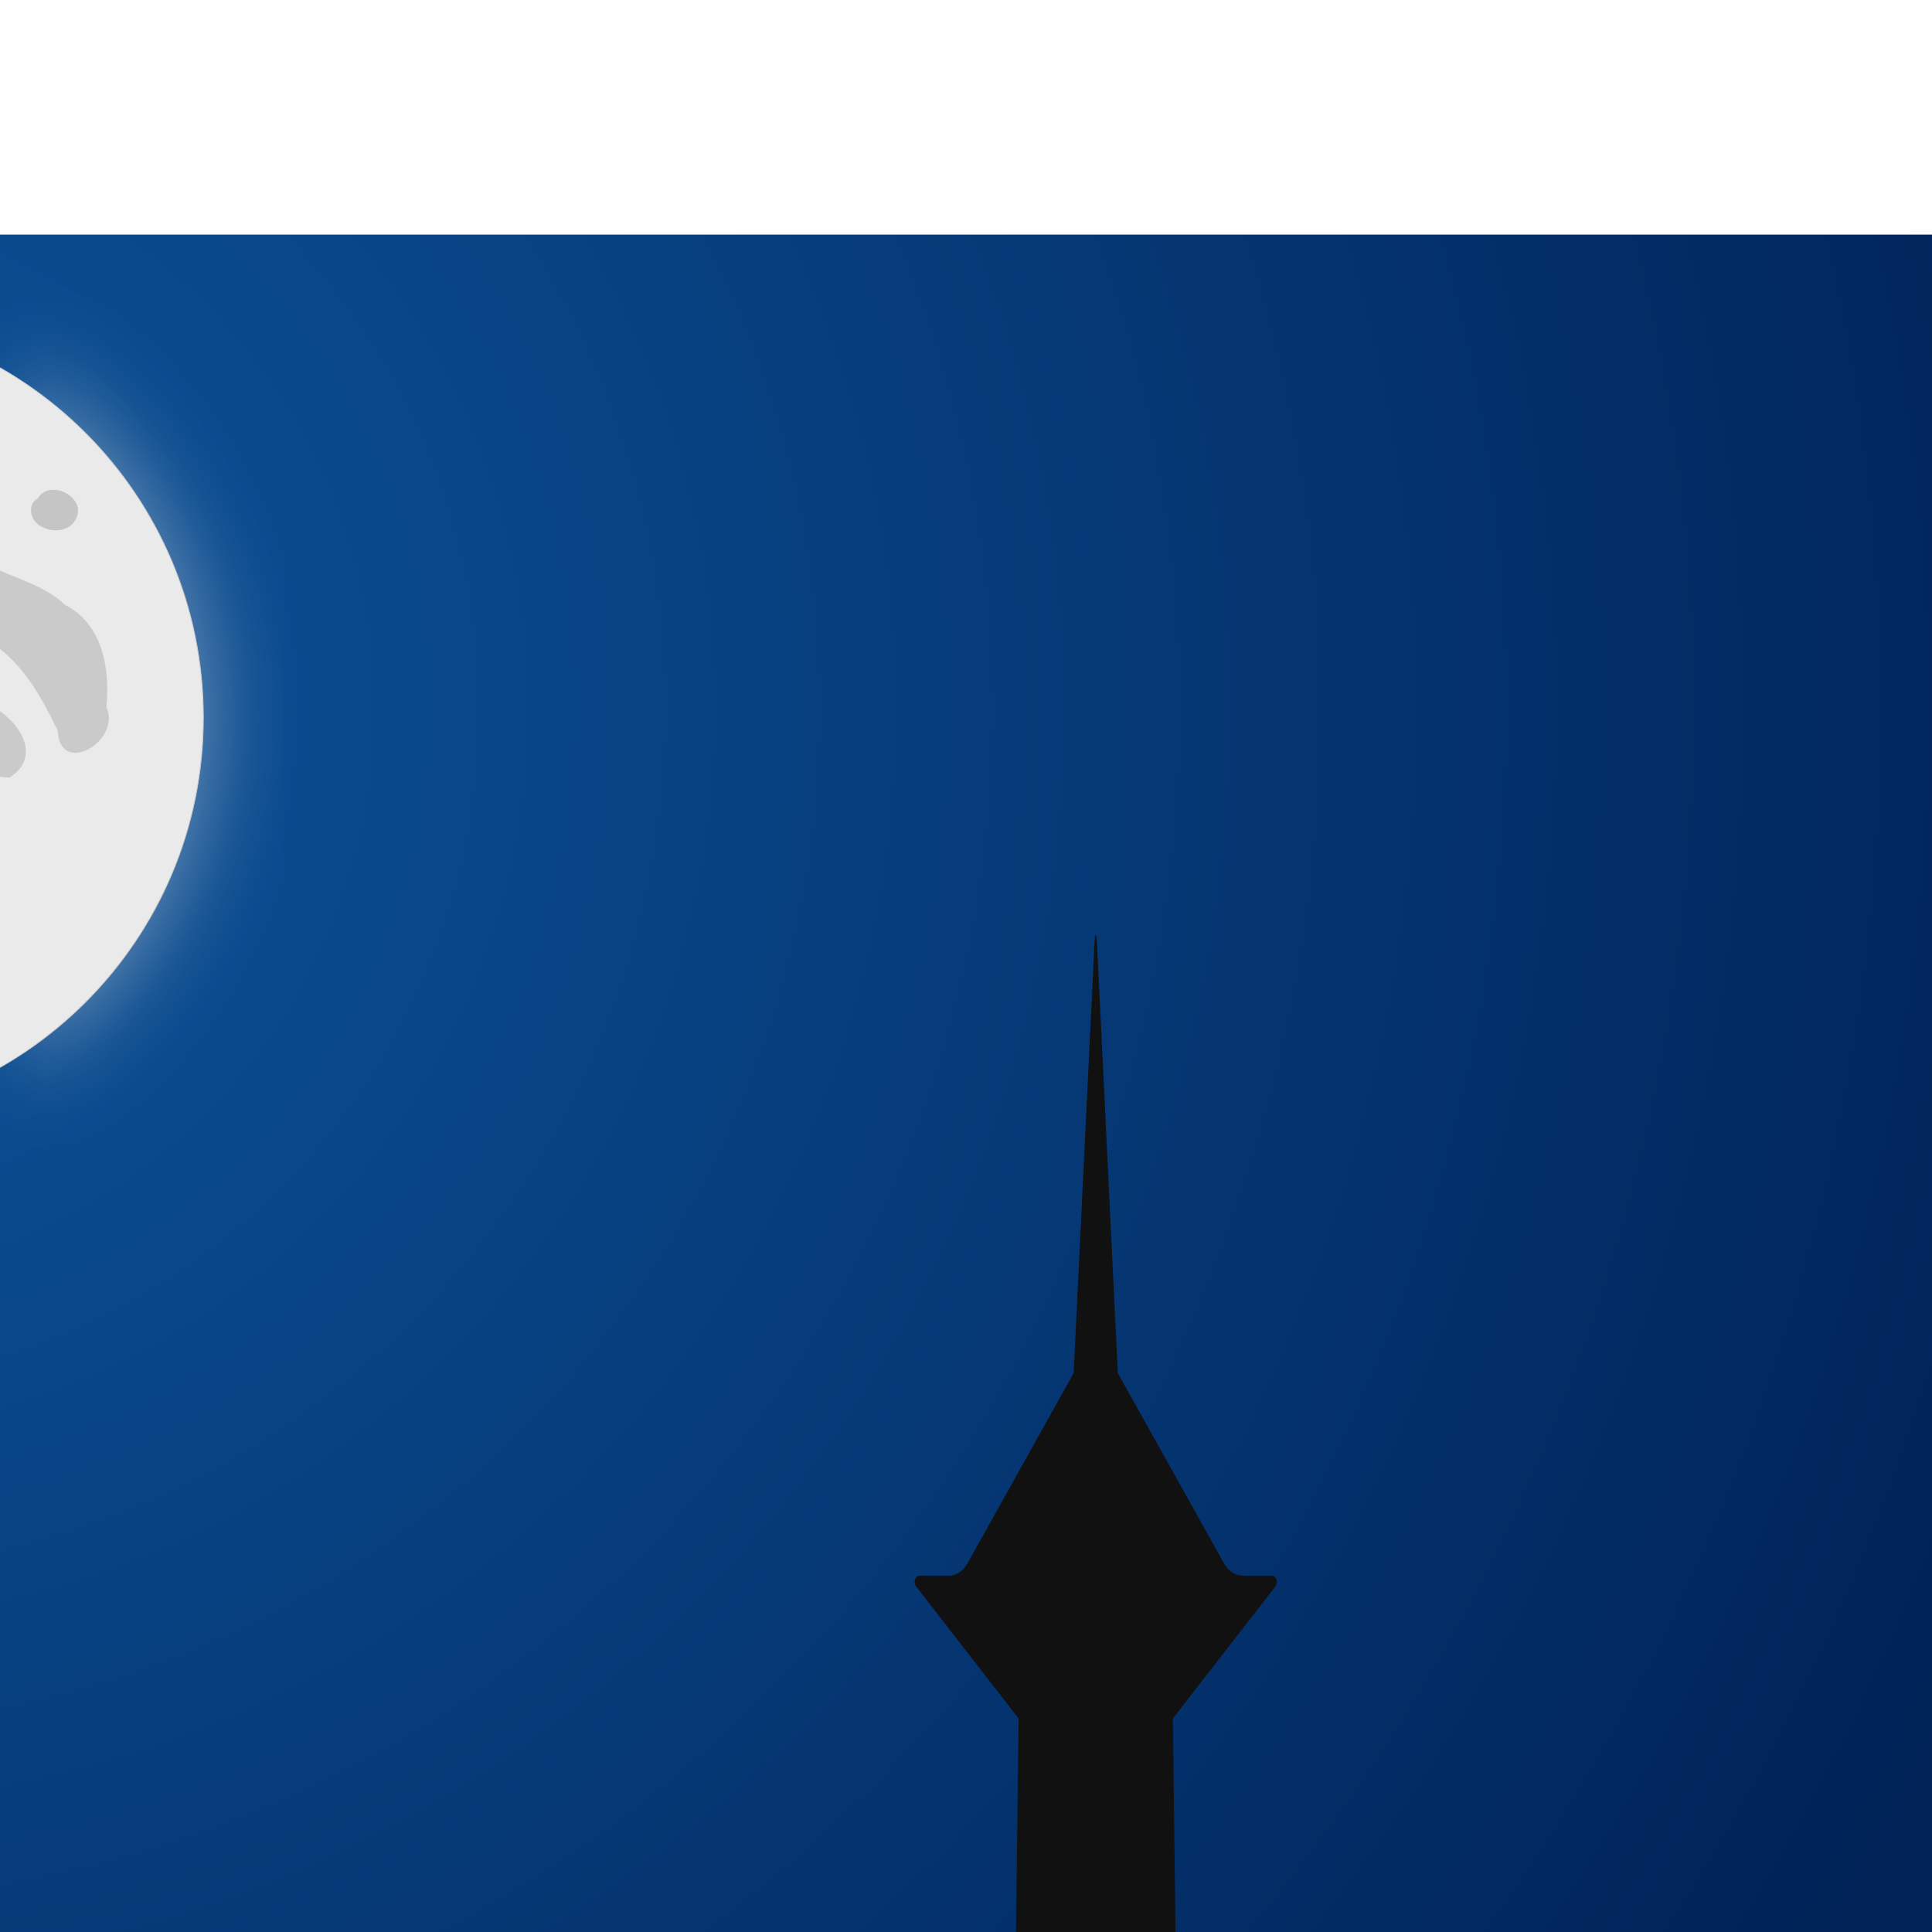
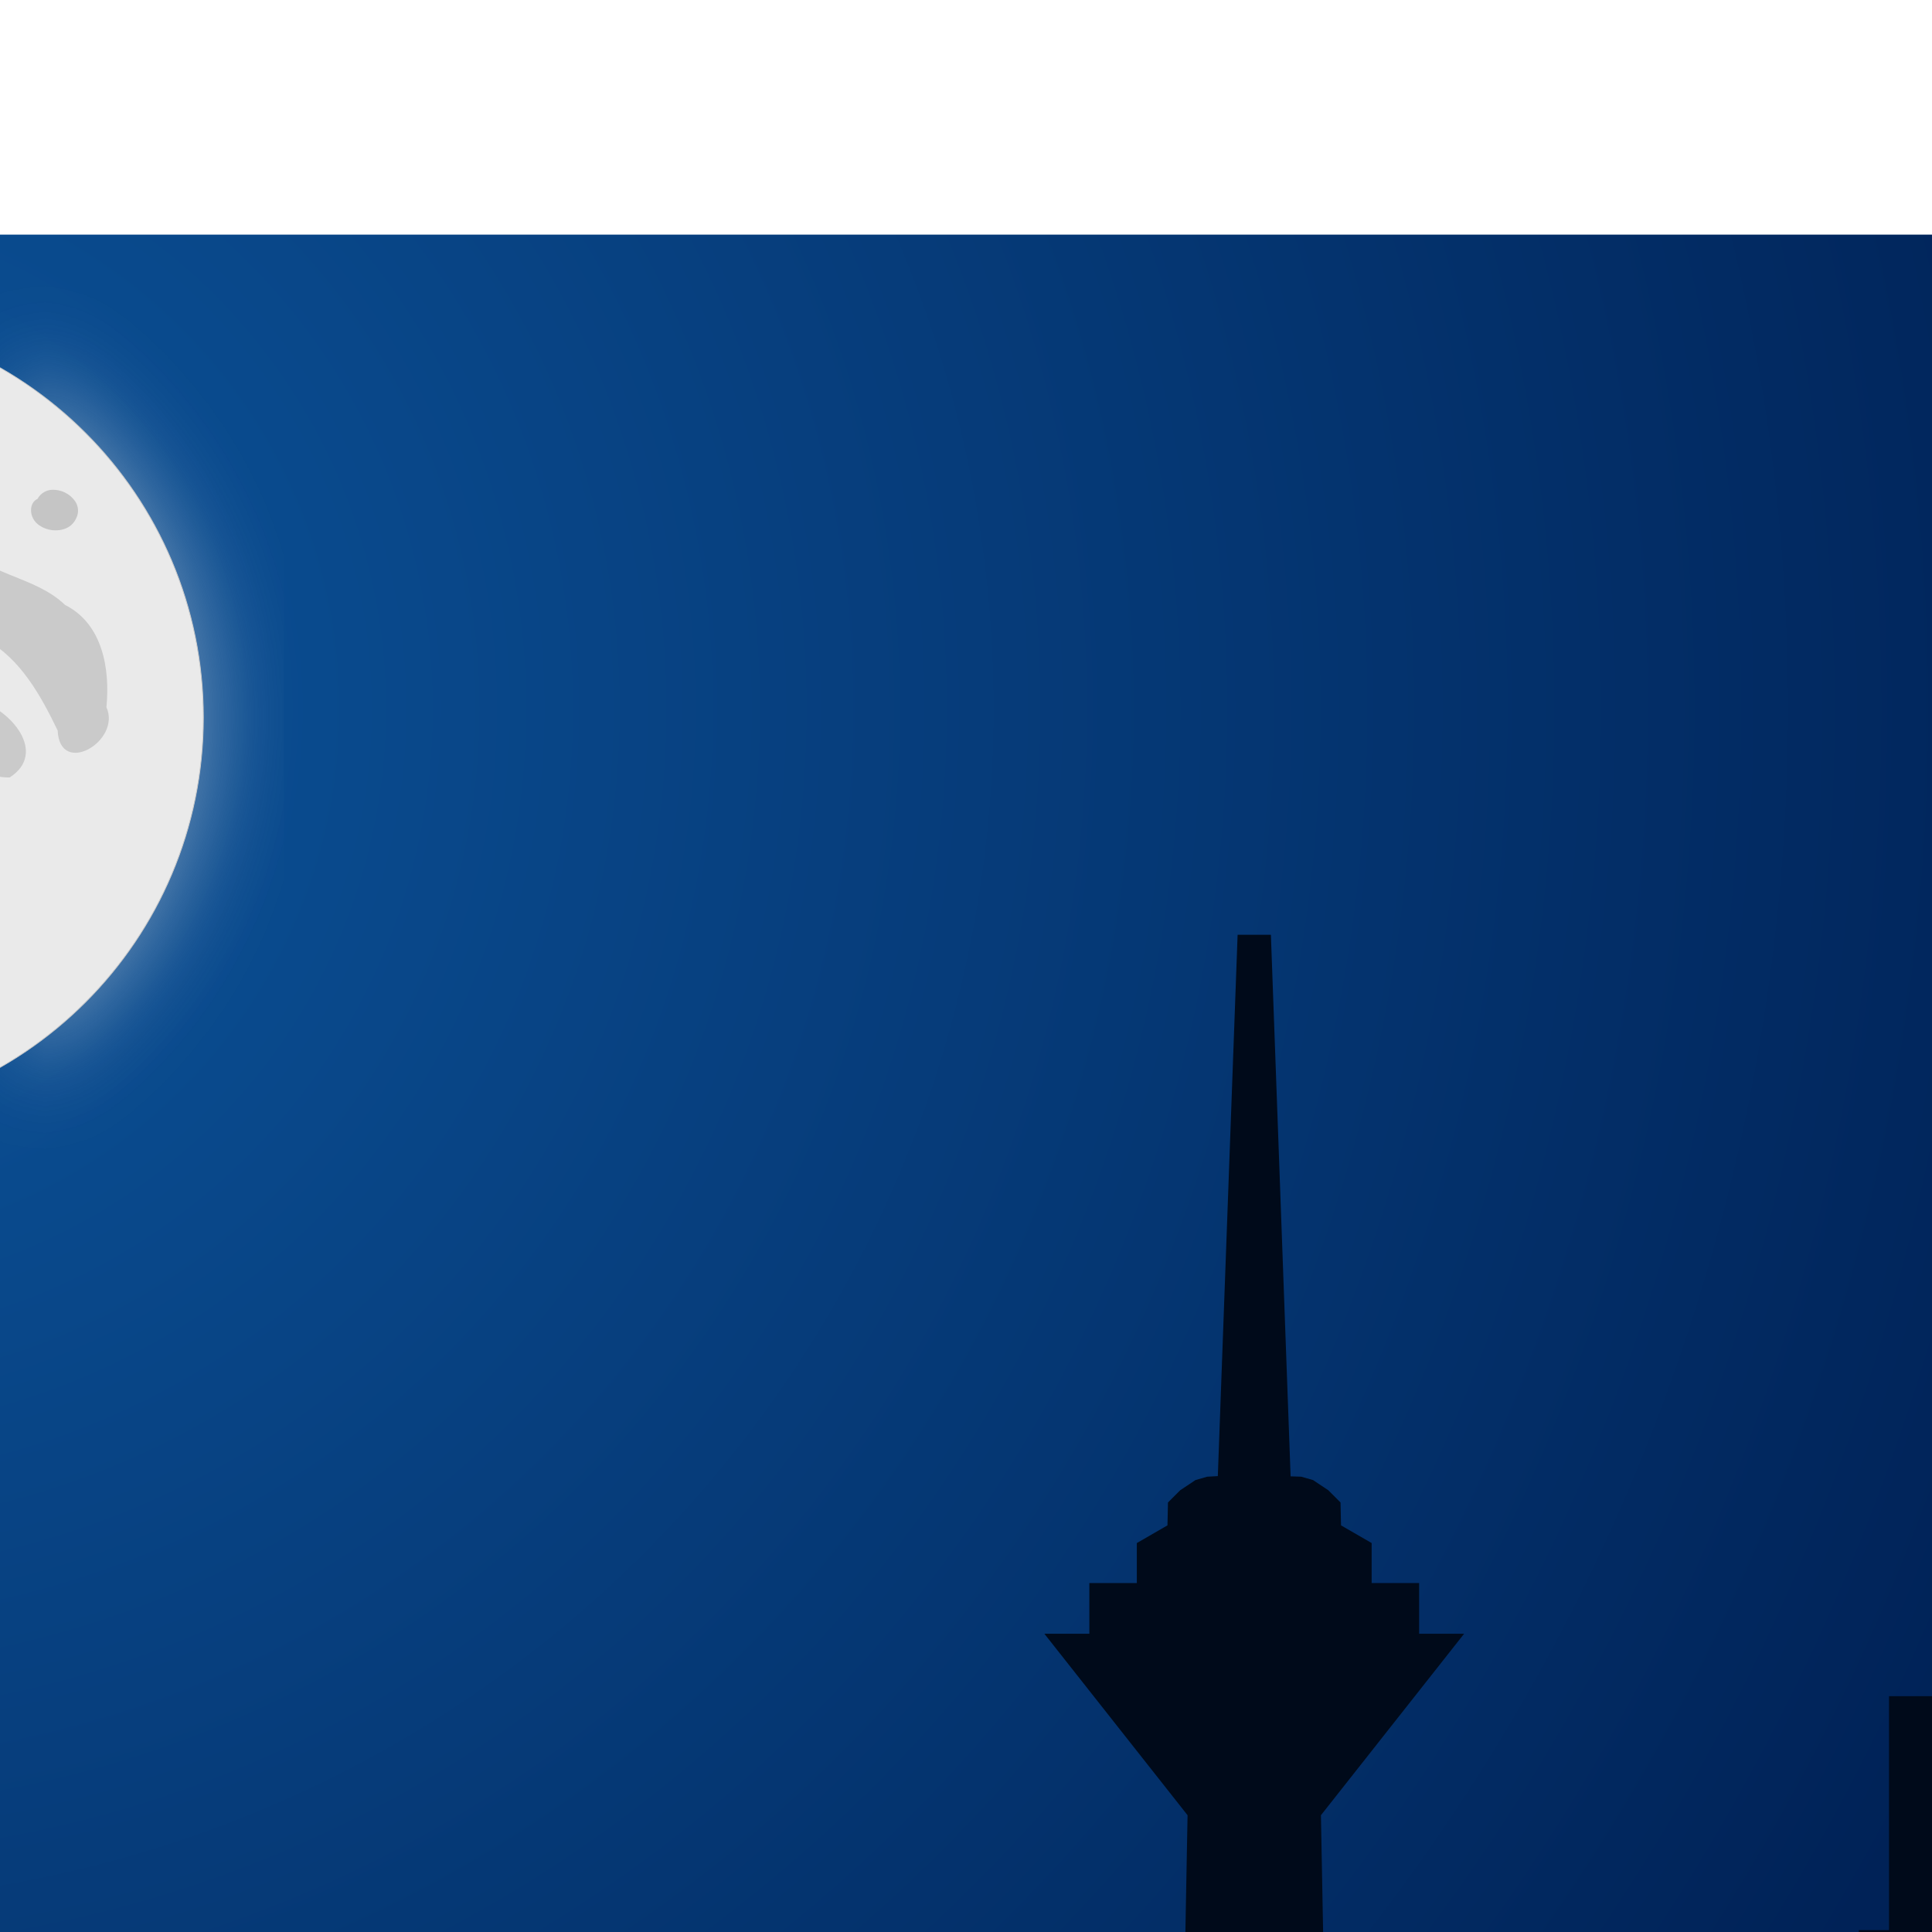
<svg xmlns="http://www.w3.org/2000/svg" xmlns:xlink="http://www.w3.org/1999/xlink" width="512" height="512" viewBox="0 0 135.467 135.467" version="1.1" id="svg8">
  <style id="style970">
.measure-arrow
{
}
.measure-label
{

}
.measure-line
{
}</style>
  <defs id="defs2">
    <linearGradient id="linearGradient912">
      <stop id="stop908" offset="0" style="stop-color:#0c559c;stop-opacity:1" />
      <stop id="stop910" offset="1" style="stop-color:#002257;stop-opacity:1" />
    </linearGradient>
    <filter y="-0.23" x="-0.23" height="3" width="3" id="filter1674" style="color-interpolation-filters:sRGB;">
      <feFlood id="feFlood1664" result="flood" flood-color="rgb(234,234,234)" flood-opacity="0.498" />
      <feComposite id="feComposite1666" result="composite1" operator="in" in2="SourceGraphic" in="flood" />
      <feGaussianBlur id="feGaussianBlur1668" result="blur" stdDeviation="16" in="composite1" />
      <feOffset id="feOffset1670" result="offset" dy="0" dx="1.38778e-16" />
      <feComposite id="feComposite1672" result="composite2" operator="over" in2="offset" in="SourceGraphic" />
    </filter>
    <filter id="filter1686" style="color-interpolation-filters:sRGB;">
      <feFlood id="feFlood1676" result="flood" flood-color="rgb(234,234,234)" flood-opacity="0.498" />
      <feComposite id="feComposite1678" result="composite1" operator="in" in2="SourceGraphic" in="flood" />
      <feGaussianBlur id="feGaussianBlur1680" result="blur" stdDeviation="8" in="composite1" />
      <feOffset id="feOffset1682" result="offset" dy="0" dx="1.38778e-16" />
      <feComposite id="feComposite1684" result="composite2" operator="over" in2="offset" in="SourceGraphic" />
    </filter>
    <filter y="-3.1" x="-3.1" height="7.21" width="7.2" id="filter879" style="color-interpolation-filters:sRGB;">
      <feFlood id="feFlood869" result="flood" flood-color="rgb(255,255,0)" flood-opacity="1" />
      <feComposite id="feComposite871" result="composite1" operator="in" in2="SourceGraphic" in="flood" />
      <feGaussianBlur id="feGaussianBlur873" result="blur" stdDeviation="8" in="composite1" />
      <feOffset id="feOffset875" result="offset" dy="0" dx="1.38778e-16" />
      <feComposite id="feComposite877" result="composite2" operator="over" in2="offset" in="SourceGraphic" />
    </filter>
    <radialGradient gradientTransform="matrix(2.959408e-8,1.661249,-1.659045,0,66.86905,84.4135)" gradientUnits="userSpaceOnUse" r="100.748" fy="48.688" fx="-20.899" cy="48.688" cx="-20.899" id="radialGradient916" xlink:href="#linearGradient912" />
  </defs>
  <g id="layer1">
-     <rect style="opacity:0.999;fill:url(#radialGradient916);fill-opacity:1;stroke:none;stroke-width:1.703" id="rect972" width="201.497" height="201.497" x="-47.83" y="16.45" />
+     <rect ry="7.463" style="opacity:0.999;fill:url(#radialGradient916);fill-opacity:1;stroke:none;stroke-width:1.703" id="rect972" width="201.497" height="201.497" x="-47.83" y="16.45" />
    <g id="g896">
      <path transform="matrix(0.4170848,0,0,0.4170848,-36.03465,1.434778)" id="ellipse1496" style="fill:#eaeaea;fill-opacity:1;stroke:#cacaca;stroke-width:0.136;stroke-opacity:1;filter:url(#filter1686)" d="M 120.584,117.198 A 67.665,67.665 0 0 1 52.918,184.863 67.665,67.665 0 0 1 -14.747,117.198 67.665,67.665 0 0 1 52.918,49.532 67.665,67.665 0 0 1 120.584,117.198" />
      <path d="m -13.335,25.782 c 0.281,0.868 0.58,1.755 1.147,2.484 0.213,0.581 0.935,0.449 1.428,0.595 0.741,0.135 1.482,0.269 2.223,0.404 -0.043,0.419 0.372,1.592 -0.45,1.211 -1.243,-0.429 -2.486,-0.859 -3.729,-1.288 -0.568,0.155 -1.135,0.31 -1.703,0.464 -0.691,-0.539 -1.431,-1.291 -2.397,-1.02 -0.646,0.172 -1.134,-0.562 -1.557,-0.612 -0.272,0.65 -0.753,1.257 -1.541,0.987 -1.371,-0.017 -2.74,-0.125 -4.112,-0.099 -1.001,0.365 -1.836,1.214 -2.952,1.229 -0.65,0.189 -2.175,0.395 -2.19,-0.455 0.326,-0.85 1.274,-1.079 2.071,-1.24 0.934,-0.253 1.968,-0.173 2.807,-0.72 0.554,-0.33 1.183,-0.566 1.836,-0.484 0.968,0.061 1.966,0.114 2.808,-0.449 1.13,-0.381 2.34,-0.398 3.488,-0.712 0.806,0.113 1.137,-1.096 1.903,-0.673 0.293,0.156 0.615,0.249 0.92,0.378 z" style="fill:#c5c5c5;fill-opacity:1;stroke:none;stroke-width:0.296px;stroke-linecap:butt;stroke-linejoin:miter;stroke-opacity:1" id="path1470" />
      <path d="m 2.636,34.977 c 0.193,-0.373 0.594,-0.618 1.013,-0.634 0.626,-0.03 1.263,0.283 1.617,0.801 0.233,0.334 0.275,0.79 0.095,1.157 -0.137,0.323 -0.389,0.597 -0.714,0.736 -0.605,0.265 -1.342,0.174 -1.884,-0.195 -0.368,-0.244 -0.616,-0.678 -0.583,-1.124 0.004,-0.306 0.167,-0.617 0.456,-0.742 z" style="fill:#c5c5c5;fill-opacity:1;stroke:none;stroke-width:0.11px;stroke-linecap:butt;stroke-linejoin:miter;stroke-opacity:1" id="path1537" />
      <path d="m -13.119,31.464 c -2.539,0.056 -4.33,3.346 -6.721,2.468 -2.226,-1.381 -4.94,-2.905 -7.57,-1.619 -1.712,1.638 -4.634,1.952 -5.459,4.322 -0.067,1.311 -1.624,4.914 -2.862,2.677 -0.251,-2.585 1.98,-4.162 3.693,-5.661 1.535,-1.246 -0.172,-1.753 -1.13,-0.587 -0.913,1.153 -2.337,1.453 -3.412,2.129 l -0.557,0.034 -0.238,0.057 -0.304,0.086 -0.285,0.1 a 28.222,28.222 0 0 0 -4.22,14.71 l 0.289,0.188 0.108,0.188 0.04,0.215 0.121,0.202 0.134,0.175 0.055,0.024 c 0.09,0.647 0.226,1.293 0.414,1.936 0.744,2.393 1.987,4.581 3.071,6.827 1.597,1.54 3.946,3.513 6.253,2.229 1.558,-1.88 3.978,1.602 1.976,2.701 -0.387,3.187 3.582,4.031 5.876,2.896 2.538,-0.874 4.563,-2.735 6.898,-4.003 2.052,-0.985 1.164,-2.954 -0.269,-3.896 -0.166,-1.603 0.073,-3.651 -1.959,-3.837 -1.522,-1.067 -3.388,-3.996 -0.296,-4.277 1.568,-0.217 4.784,-2.635 1.63,-3.193 -3.231,-0.028 -1.325,-4.526 1.205,-2.846 1.958,1.188 3.186,-0.369 3.726,-2.089 2.153,-1.384 3.049,2.025 3.79,3.497 1.306,0.743 3.488,0.06 4.112,2.145 1.409,2.067 2.778,5.321 5.69,5.251 2.676,-1.724 0.073,-4.752 -2.164,-5.367 -1.976,-0.845 -2.42,-5.051 0.497,-4.293 2.434,1.345 3.856,3.936 5.03,6.368 0.146,3.276 4.486,0.752 3.42,-1.637 0.262,-2.674 -0.261,-5.839 -2.902,-7.168 -2.182,-2.092 -5.612,-2.031 -7.46,-4.49 -1.39,-2.564 -4.806,0.817 -5.481,-2.327 -0.661,-1.905 -2.594,-2.673 -3.923,-4.04 -0.28,-0.072 -0.551,-0.101 -0.813,-0.095 z" style="fill:#cacaca;fill-opacity:1;stroke:none;stroke-width:0.057;stroke-opacity:0.667" id="path833" />
    </g>
-     <path id="rect874" style="opacity:0.999;fill:#111111;fill-opacity:1;stroke:none;stroke-width:1.056;stroke-opacity:1" d="m -13.321,155.448 v 24.003 l -33.537,38.495 h 32.763 a 10.401,10.401 0 0 1 0.017,-0.086 10.401,10.401 0 0 1 0.028,-0.136 10.401,10.401 0 0 1 0.03,-0.136 10.401,10.401 0 0 1 0.033,-0.135 10.401,10.401 0 0 1 0.034,-0.135 10.401,10.401 0 0 1 0.036,-0.135 10.401,10.401 0 0 1 0.038,-0.134 10.401,10.401 0 0 1 0.039,-0.134 10.401,10.401 0 0 1 0.041,-0.133 10.401,10.401 0 0 1 0.043,-0.132 10.401,10.401 0 0 1 0.045,-0.132 10.401,10.401 0 0 1 0.047,-0.131 10.401,10.401 0 0 1 0.049,-0.131 10.401,10.401 0 0 1 0.05,-0.13 10.401,10.401 0 0 1 0.052,-0.129 10.401,10.401 0 0 1 0.053,-0.129 10.401,10.401 0 0 1 0.055,-0.128 10.401,10.401 0 0 1 0.016,-0.036 l 9.925,-22.345 a 7.106,7.106 0 0 1 0.048,-0.105 7.106,7.106 0 0 1 0.05,-0.104 7.106,7.106 0 0 1 0.051,-0.103 7.106,7.106 0 0 1 0.053,-0.103 7.106,7.106 0 0 1 0.055,-0.102 7.106,7.106 0 0 1 0.056,-0.101 7.106,7.106 0 0 1 0.058,-0.1 7.106,7.106 0 0 1 0.059,-0.099 7.106,7.106 0 0 1 0.061,-0.098 7.106,7.106 0 0 1 0.063,-0.097 7.106,7.106 0 0 1 0.064,-0.096 7.106,7.106 0 0 1 0.065,-0.095 7.106,7.106 0 0 1 0.067,-0.093 7.106,7.106 0 0 1 0.069,-0.092 7.106,7.106 0 0 1 0.07,-0.092 7.106,7.106 0 0 1 0.071,-0.09 7.106,7.106 0 0 1 0.073,-0.089 7.106,7.106 0 0 1 0.074,-0.088 7.106,7.106 0 0 1 0.076,-0.087 7.106,7.106 0 0 1 0.078,-0.085 7.106,7.106 0 0 1 0.079,-0.084 7.106,7.106 0 0 1 0.08,-0.083 7.106,7.106 0 0 1 0.081,-0.082 7.106,7.106 0 0 1 0.083,-0.081 7.106,7.106 0 0 1 0.084,-0.079 7.106,7.106 0 0 1 0.085,-0.077 7.106,7.106 0 0 1 0.087,-0.076 7.106,7.106 0 0 1 0.087,-0.075 7.106,7.106 0 0 1 0.089,-0.073 7.106,7.106 0 0 1 0.09,-0.072 7.106,7.106 0 0 1 0.091,-0.07 7.106,7.106 0 0 1 0.092,-0.069 7.106,7.106 0 0 1 0.094,-0.068 7.106,7.106 0 0 1 0.095,-0.066 7.106,7.106 0 0 1 0.096,-0.065 7.106,7.106 0 0 1 0.097,-0.063 7.106,7.106 0 0 1 0.098,-0.061 7.106,7.106 0 0 1 0.099,-0.06 7.106,7.106 0 0 1 0.1,-0.058 7.106,7.106 0 0 1 0.1,-0.057 7.106,7.106 0 0 1 0.101,-0.055 7.106,7.106 0 0 1 0.102,-0.053 7.106,7.106 0 0 1 0.103,-0.051 7.106,7.106 0 0 1 0.104,-0.05 7.106,7.106 0 0 1 0.105,-0.048 7.106,7.106 0 0 1 0.105,-0.046 7.106,7.106 0 0 1 0.106,-0.044 7.106,7.106 0 0 1 0.107,-0.043 7.106,7.106 0 0 1 0.107,-0.041 7.106,7.106 0 0 1 0.109,-0.04 7.106,7.106 0 0 1 0.109,-0.038 7.106,7.106 0 0 1 0.11,-0.036 7.106,7.106 0 0 1 0.11,-0.035 7.106,7.106 0 0 1 0.111,-0.032 7.106,7.106 0 0 1 0.111,-0.03 7.106,7.106 0 0 1 0.112,-0.029 7.106,7.106 0 0 1 0.112,-0.027 7.106,7.106 0 0 1 0.011,-0.003 h 3.189 a 7.106,7.106 0 0 1 0.112,0.027 7.106,7.106 0 0 1 0.112,0.028 7.106,7.106 0 0 1 0.111,0.03 7.106,7.106 0 0 1 0.111,0.032 7.106,7.106 0 0 1 0.11,0.034 7.106,7.106 0 0 1 0.11,0.036 7.106,7.106 0 0 1 0.109,0.038 7.106,7.106 0 0 1 0.109,0.039 7.106,7.106 0 0 1 0.107,0.041 7.106,7.106 0 0 1 0.107,0.043 7.106,7.106 0 0 1 0.106,0.044 7.106,7.106 0 0 1 0.106,0.046 7.106,7.106 0 0 1 0.104,0.048 7.106,7.106 0 0 1 0.104,0.05 7.106,7.106 0 0 1 0.103,0.051 7.106,7.106 0 0 1 0.102,0.053 7.106,7.106 0 0 1 0.101,0.055 7.106,7.106 0 0 1 0.101,0.056 7.106,7.106 0 0 1 0.1,0.058 7.106,7.106 0 0 1 0.099,0.059 7.106,7.106 0 0 1 0.098,0.061 7.106,7.106 0 0 1 0.097,0.063 7.106,7.106 0 0 1 0.096,0.064 7.106,7.106 0 0 1 0.095,0.066 7.106,7.106 0 0 1 0.094,0.067 7.106,7.106 0 0 1 0.092,0.069 7.106,7.106 0 0 1 0.091,0.07 7.106,7.106 0 0 1 0.09,0.072 7.106,7.106 0 0 1 0.089,0.073 7.106,7.106 0 0 1 0.088,0.075 7.106,7.106 0 0 1 0.087,0.076 7.106,7.106 0 0 1 0.085,0.077 7.106,7.106 0 0 1 0.084,0.079 7.106,7.106 0 0 1 0.083,0.08 7.106,7.106 0 0 1 0.081,0.082 7.106,7.106 0 0 1 0.081,0.083 7.106,7.106 0 0 1 0.079,0.084 7.106,7.106 0 0 1 0.078,0.086 7.106,7.106 0 0 1 0.076,0.087 7.106,7.106 0 0 1 0.074,0.088 7.106,7.106 0 0 1 0.073,0.089 7.106,7.106 0 0 1 0.072,0.09 7.106,7.106 0 0 1 0.07,0.091 7.106,7.106 0 0 1 0.069,0.092 7.106,7.106 0 0 1 0.067,0.093 7.106,7.106 0 0 1 0.066,0.095 7.106,7.106 0 0 1 0.064,0.096 7.106,7.106 0 0 1 0.063,0.097 7.106,7.106 0 0 1 0.061,0.098 7.106,7.106 0 0 1 0.059,0.099 7.106,7.106 0 0 1 0.058,0.1 7.106,7.106 0 0 1 0.056,0.101 7.106,7.106 0 0 1 0.055,0.102 7.106,7.106 0 0 1 0.053,0.102 7.106,7.106 0 0 1 0.051,0.103 7.106,7.106 0 0 1 0.05,0.104 7.106,7.106 0 0 1 0.048,0.105 7.106,7.106 0 0 1 0.005,0.011 l 9.924,22.345 a 10.401,10.401 0 0 1 0.056,0.128 10.401,10.401 0 0 1 0.054,0.129 10.401,10.401 0 0 1 0.052,0.129 10.401,10.401 0 0 1 0.051,0.13 10.401,10.401 0 0 1 0.049,0.13 10.401,10.401 0 0 1 0.048,0.132 10.401,10.401 0 0 1 0.045,0.132 10.401,10.401 0 0 1 0.043,0.132 10.401,10.401 0 0 1 0.042,0.133 10.401,10.401 0 0 1 0.04,0.134 10.401,10.401 0 0 1 0.038,0.134 10.401,10.401 0 0 1 0.037,0.135 10.401,10.401 0 0 1 0.035,0.135 10.401,10.401 0 0 1 0.033,0.136 10.401,10.401 0 0 1 0.031,0.136 10.401,10.401 0 0 1 0.029,0.136 10.401,10.401 0 0 1 0.025,0.125 h 32.763 L 19.381,179.451 v -24.003 z" />
-     <path id="path901" style="opacity:0.999;fill:#111111;fill-opacity:1;stroke:none;stroke-width:0.477;stroke-opacity:1" d="m 76.829,65.546 a 0.102,1.218 0 0 0 -0.086,0.609 l -1.462,30.124 -7.444,13.341 a 1.607,2.07 0 0 1 -1.305,0.862 h -2.06 a 0.341,0.44 0 0 0 -0.241,0.75 l 7.191,9.263 -1.182,97.45 h 13.183 l -1.182,-97.45 7.19,-9.263 a 0.341,0.44 0 0 0 -0.241,-0.75 h -2.06 a 1.607,2.07 0 0 1 -1.305,-0.862 l -7.444,-13.341 -1.462,-30.124 a 0.102,1.218 0 0 0 -0.091,-0.609 z" />
-     <g id="g892" transform="translate(2.883714)">
-       <path d="m 134.861,119.462 v 16.404 h -2.117 v 7.938 h -4.233 v 16.875 h -3.763 v 57.267 h 24.459 v -57.267 h -3.763 v -16.875 h -4.233 v -7.938 h -2.117 v -16.404 z" style="opacity:0.999;fill:#111111;fill-opacity:1;stroke:none;stroke-width:0.941" id="rect870" />
-       <path d="m 124.748,168.184 h 6.35 v 8.467 h -6.35 z" style="opacity:0.993;fill:#ffff00;fill-opacity:1;stroke:none;stroke-width:0.159;stroke-opacity:1;filter:url(#filter879)" id="rect939" />
+     <path d="m 107.28,184.079 v 11.289 H 97.184 v -5.644 H 86.928 v 16.933 h -10.096 v 11.289 h 10.096 0.16 9.936 0.16 10.096 10.256 10.096 V 201.013 H 117.536 V 184.079 Z" style="opacity:0.988;fill:#001433;fill-opacity:1;stroke-width:0.184" id="rect984" />
+     <rect style="opacity:0.988;fill:#001433;fill-opacity:1;stroke-width:0.742" id="rect876" width="8.467" height="25.4" x="70.482" y="192.546" />
+     <rect style="opacity:0.998;fill:#001433;fill-opacity:1;stroke-width:0.674" id="rect894" width="16.933" height="16.933" x="54.607" y="200.484" />
+     <path d="m 5.943,149.684 -2.423,3.401 H -2.735 L -3.754,185.022 -42.009,217.417 H 0.04 l 4.939,-20.178 0.663,-1.603 0.829,-1.824 1.714,-2.322 2.653,-1.935 1.935,-0.94 h 1.505 0.043 1.505 l 1.935,0.94 2.653,1.935 1.714,2.322 0.829,1.824 0.663,1.603 4.939,20.178 H 70.611 l -38.254,-32.395 -1.02,-31.938 h -6.255 l -2.423,-3.401 h -1.369 v 0.938 l -6.99,0.604 -6.99,-0.604 v -0.938 z" style="fill:#000a1a;fill-opacity:1;stroke:none;stroke-width:0.201px;stroke-linecap:butt;stroke-linejoin:miter;stroke-opacity:1" id="path845" />
+     <path id="path1588" d="m 89.112,65.546 1.382,37.972 0.747,0.024 0.828,0.237 1.066,0.711 0.86,0.86 0.034,1.605 2.148,1.24 v 2.803 h 3.329 v 3.558 h 3.153 l -10.038,12.723 1.489,79.822 11.318,2.54 -3.796,8.305 H 74.258 l -3.796,-8.305 11.318,-2.54 1.489,-79.822 -10.039,-12.723 h 3.153 v -3.558 h 3.329 v -2.803 l 2.148,-1.24 0.035,-1.605 0.86,-0.86 1.067,-0.711 0.827,-0.237 0.742,-0.041 1.387,-37.955 z" style="fill:#000a1a;fill-opacity:1;stroke:none;stroke-width:0.316px;stroke-linecap:butt;stroke-linejoin:miter;stroke-opacity:1" />
+     <g transform="translate(-5.291667,-0.5291667)" id="g897">
+       <path d="m 137.745,119.462 v 16.404 h -2.117 v 7.938 h -4.233 v 16.875 h -3.763 v 57.267 h 24.459 v -57.267 h -3.763 v -16.875 h -4.233 v -7.938 h -2.117 v -16.404 z" style="opacity:0.999;fill:#000a1a;fill-opacity:1;stroke:none;stroke-width:0.941" id="rect870" />
+       <path d="m 127.632,168.184 h 6.35 v 8.467 h -6.35 z" style="opacity:0.993;fill:#ffff00;fill-opacity:1;stroke:none;stroke-width:0.159;stroke-opacity:1;filter:url(#filter879)" id="rect939" />
    </g>
-     <path d="m 107.28,184.079 v 11.289 H 97.184 v -5.644 H 86.928 v 16.933 h -10.096 v 11.289 h 10.096 0.16 9.936 0.16 10.096 10.256 10.096 V 201.013 H 117.536 V 184.079 Z" style="opacity:0.988;fill:#111111;fill-opacity:1;stroke-width:0.184" id="rect984" />
-     <rect style="opacity:0.988;fill:#111111;stroke-width:0.742" id="rect876" width="8.467" height="25.4" x="64.132" y="192.546" />
-     <rect style="opacity:0.998;fill:#111111;fill-opacity:0.961;stroke-width:0.674" id="rect894" width="16.933" height="16.933" x="47.198" y="201.013" />
  </g>
</svg>
